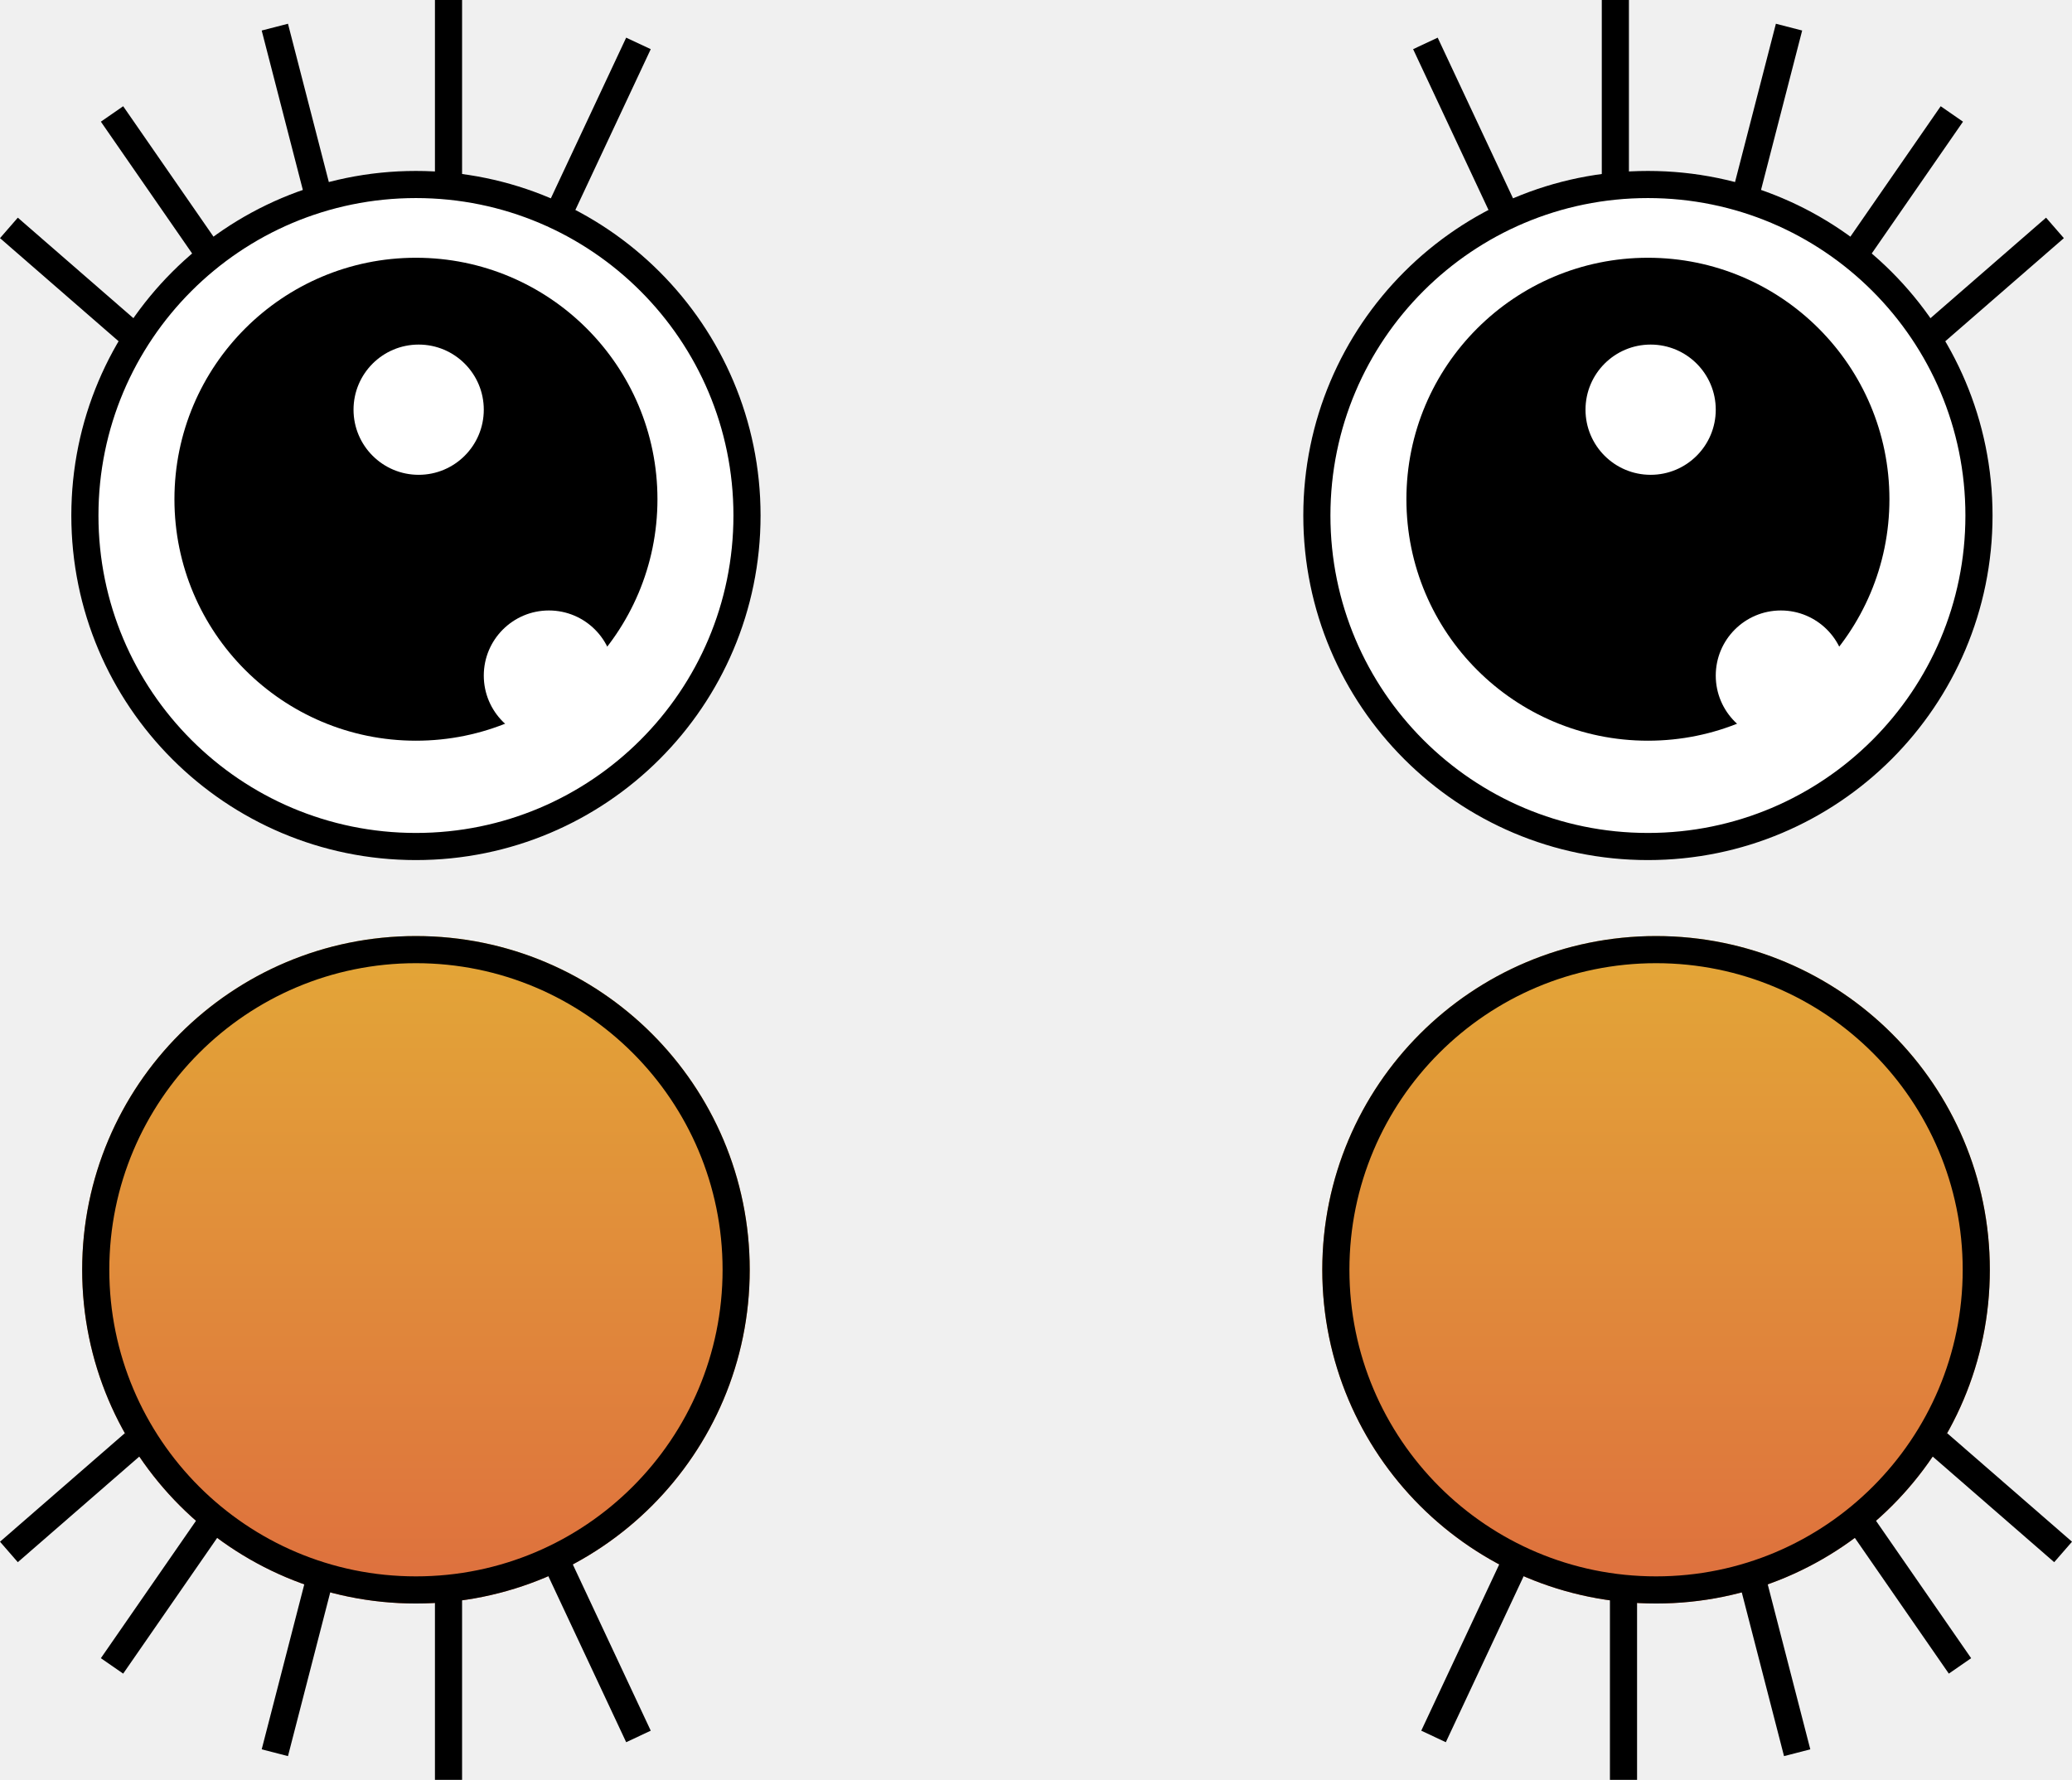
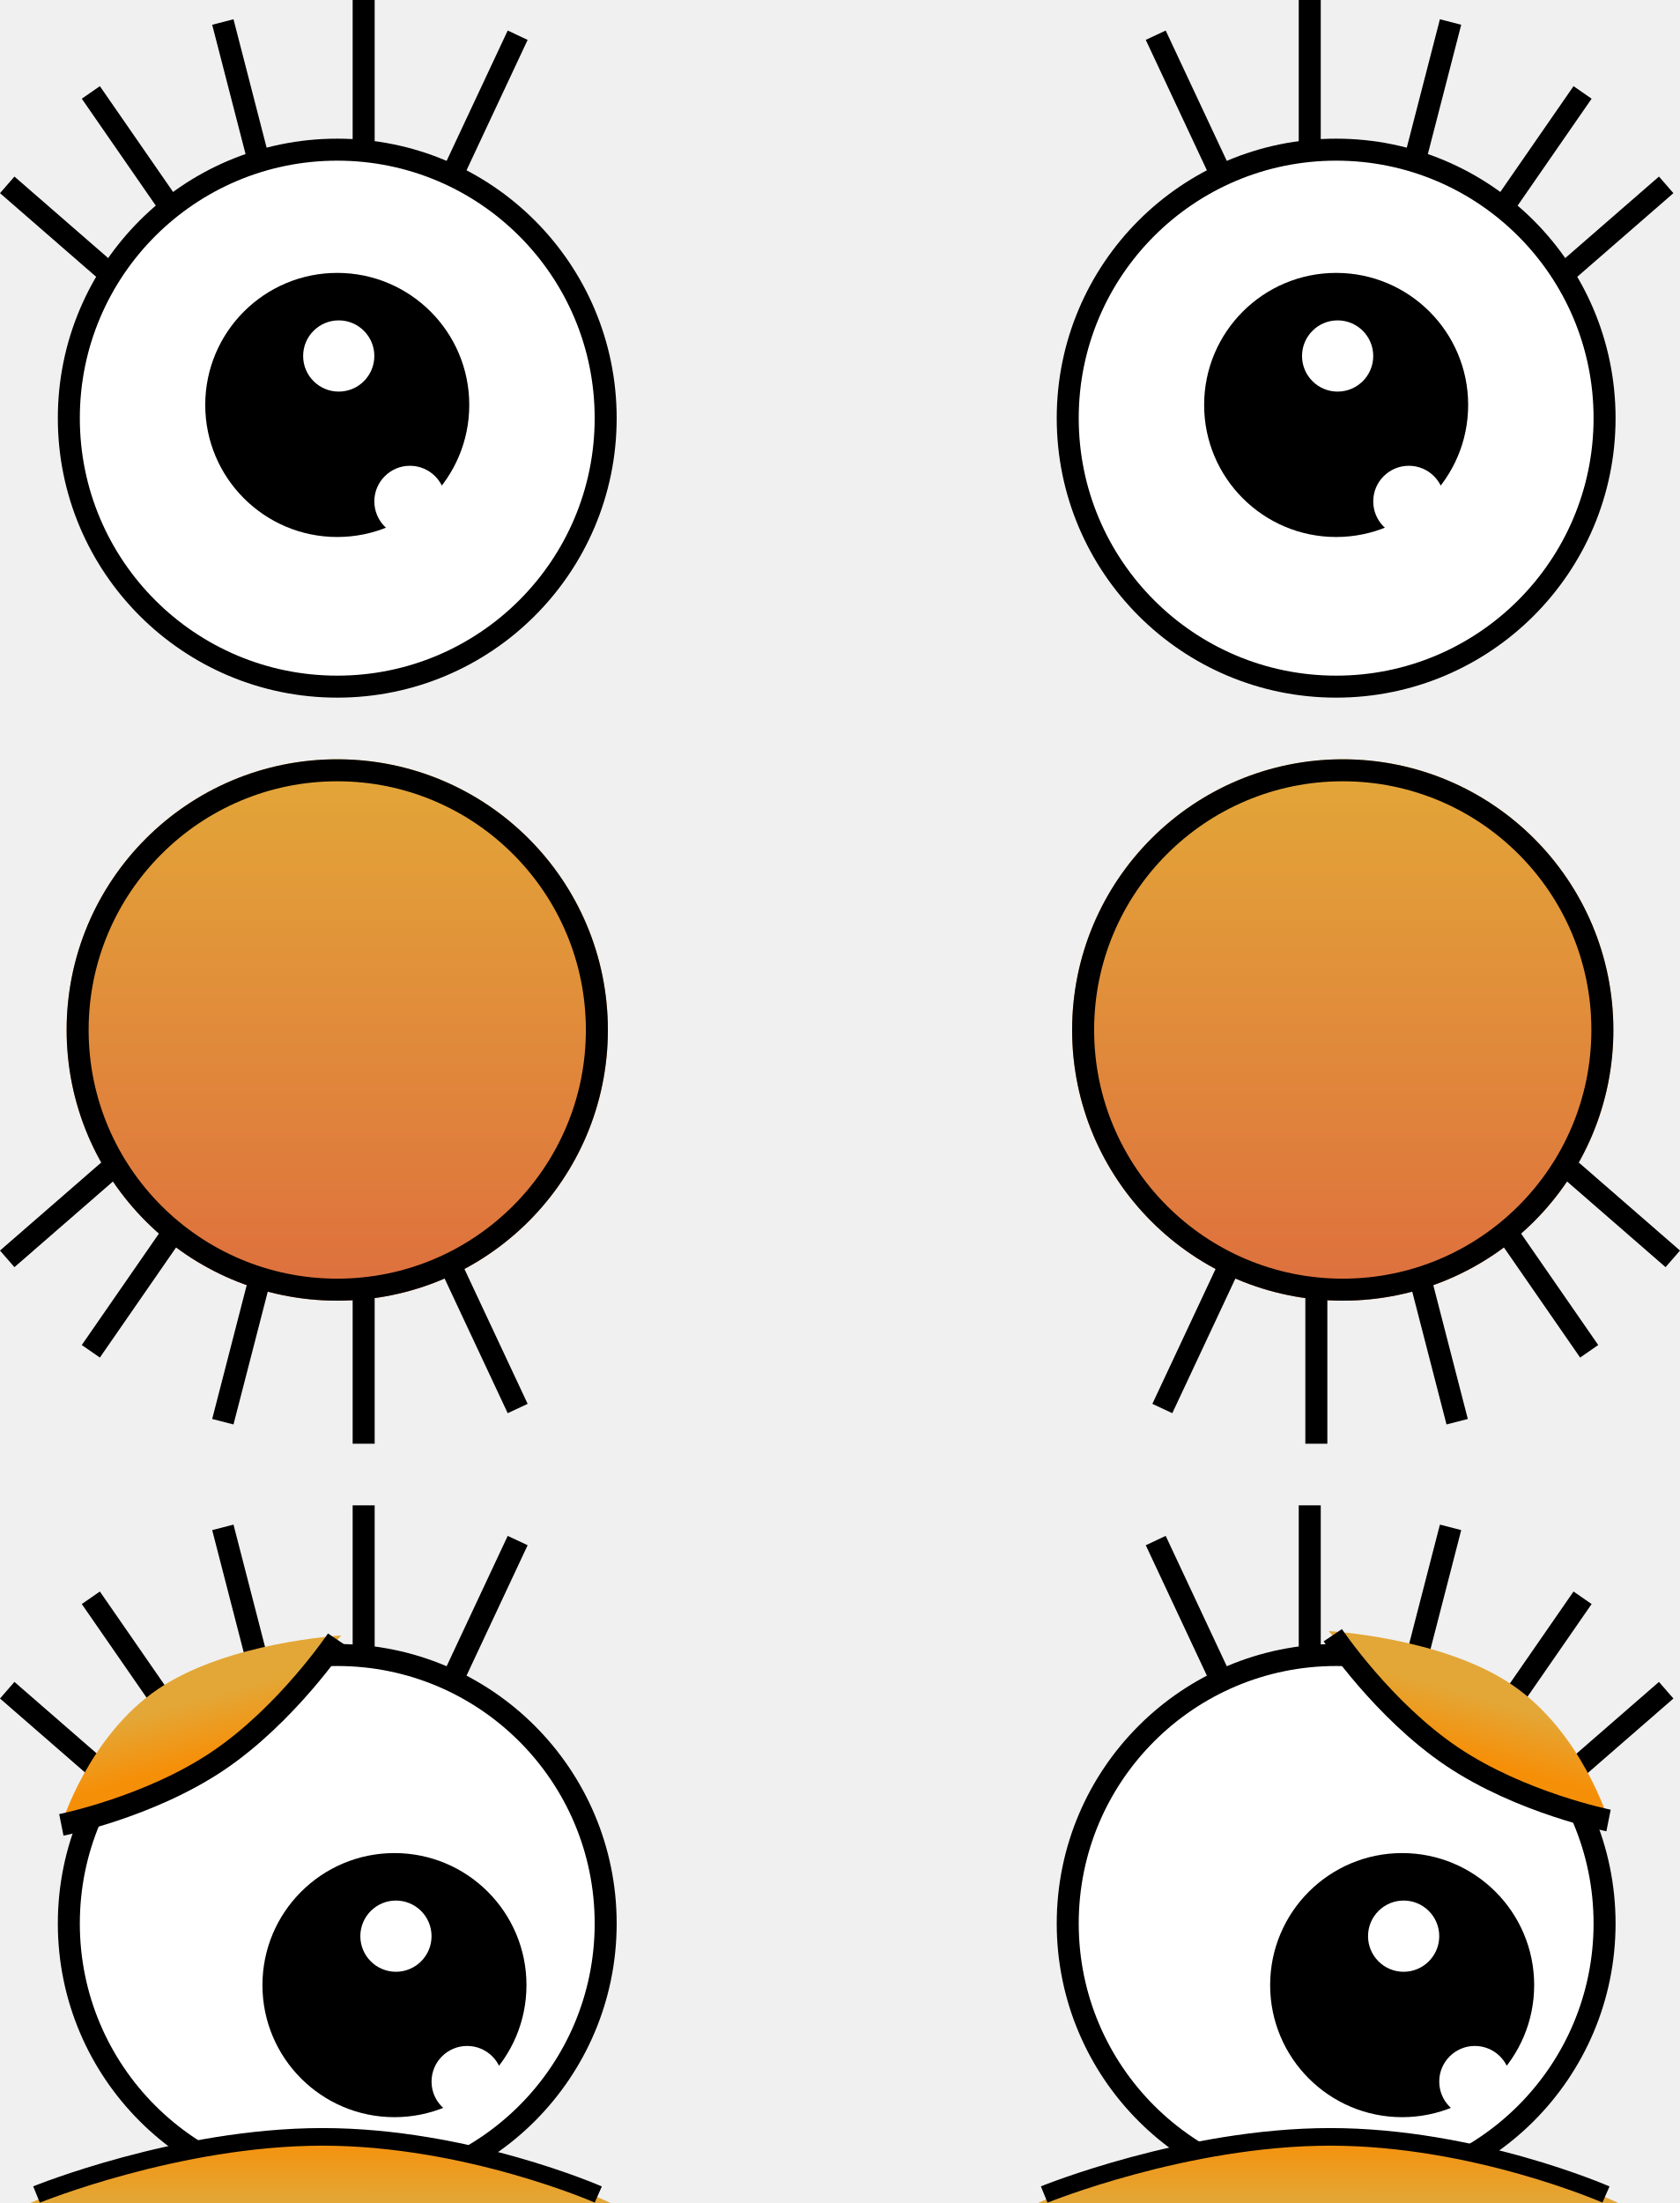
- <svg xmlns="http://www.w3.org/2000/svg" width="381.781" height="328" viewBox="0 0 381.781 328">
+ <svg xmlns="http://www.w3.org/2000/svg" xmlns:xlink="http://www.w3.org/1999/xlink" width="381.781" height="500.5" viewBox="0 0 381.781 500.5">
  <defs>
    <linearGradient id="linear-gradient" x1="0.5" x2="0.5" y2="1" gradientUnits="objectBoundingBox">
      <stop offset="0" stop-color="#e3a737" />
      <stop offset="1" stop-color="#de6f3e" />
    </linearGradient>
+     <linearGradient id="linear-gradient-3" x1="0.525" y1="1" x2="0.528" gradientUnits="objectBoundingBox">
+       <stop offset="0" stop-color="#e3a737" />
+       <stop offset="1" stop-color="#f68f08" />
+     </linearGradient>
+     <linearGradient id="linear-gradient-4" x1="0.618" y1="0.38" x2="0.5" y2="0.663" xlink:href="#linear-gradient-3" />
+     <linearGradient id="linear-gradient-6" x1="0.382" y1="0.38" x2="0.5" y2="0.663" xlink:href="#linear-gradient-3" />
  </defs>
  <g id="eyes-sprite" transform="translate(-1248.859 -363.5)">
    <g id="Eyes" transform="translate(675 -64)">
      <g id="right-eye" transform="translate(196 -4)">
        <g id="right-eyeball" transform="translate(618 463)" fill="#fff" stroke="#000" stroke-width="5">
          <circle cx="63.5" cy="63.5" r="63.5" stroke="none" />
          <circle cx="63.5" cy="63.5" r="61" fill="none" />
        </g>
-         <g id="right-pupil">
-           <circle id="Ellipse_5" data-name="Ellipse 5" cx="44.5" cy="44.5" r="44.5" transform="translate(637 479)" />
-           <circle id="Ellipse_6" data-name="Ellipse 6" cx="12" cy="12" r="12" transform="translate(694 544)" fill="#fff" />
-           <circle id="Ellipse_7" data-name="Ellipse 7" cx="12" cy="12" r="12" transform="translate(670 495)" fill="#fff" />
+         <g id="right-pupil" transform="translate(14.5 14.5)">
+           <circle id="Ellipse_5" data-name="Ellipse 5" cx="30" cy="30" r="30" transform="translate(637 479)" />
+           <circle id="Ellipse_6" data-name="Ellipse 6" cx="8.09" cy="8.09" r="8.09" transform="translate(675.427 522.82)" fill="#fff" />
+           <circle id="Ellipse_7" data-name="Ellipse 7" cx="8.09" cy="8.09" r="8.09" transform="translate(659.247 489.787)" fill="#fff" />
        </g>
        <g id="right-brow" transform="translate(640.5 431.5)">
          <line id="Line_4" data-name="Line 4" y1="34" transform="translate(35)" fill="none" stroke="#000" stroke-width="5" />
          <line id="Line_5" data-name="Line 5" x1="15" y1="32" transform="translate(0 8)" fill="none" stroke="#000" stroke-width="5" />
          <line id="Line_7" data-name="Line 7" y1="31" x2="8" transform="translate(59 5)" fill="none" stroke="#000" stroke-width="5" />
          <line id="Line_8" data-name="Line 8" y1="26" x2="18" transform="translate(79 21)" fill="none" stroke="#000" stroke-width="5" />
          <line id="Line_9" data-name="Line 9" y1="20" x2="23" transform="translate(93 42)" fill="none" stroke="#000" stroke-width="5" />
        </g>
      </g>
      <g id="left-eye" transform="translate(-31 -4)">
        <g id="left-eyeball" transform="translate(618 463)" fill="#fff" stroke="#000" stroke-width="5">
          <circle cx="63.5" cy="63.5" r="63.5" stroke="none" />
          <circle cx="63.5" cy="63.5" r="61" fill="none" />
        </g>
-         <g id="left-pupil">
-           <circle id="Ellipse_5-2" data-name="Ellipse 5" cx="44.5" cy="44.5" r="44.5" transform="translate(637 479)" />
-           <circle id="Ellipse_6-2" data-name="Ellipse 6" cx="12" cy="12" r="12" transform="translate(694 544)" fill="#fff" />
-           <circle id="Ellipse_7-2" data-name="Ellipse 7" cx="12" cy="12" r="12" transform="translate(670 495)" fill="#fff" />
+         <g id="left-pupil" transform="translate(14.5 14.5)">
+           <circle id="Ellipse_5-2" data-name="Ellipse 5" cx="30" cy="30" r="30" transform="translate(637 479)" />
+           <circle id="Ellipse_6-2" data-name="Ellipse 6" cx="8.09" cy="8.09" r="8.09" transform="translate(675.427 522.82)" fill="#fff" />
+           <circle id="Ellipse_7-2" data-name="Ellipse 7" cx="8.09" cy="8.09" r="8.09" transform="translate(659.247 489.787)" fill="#fff" />
        </g>
        <g id="left-brow" transform="translate(-165 77)">
          <line id="Line_4-2" data-name="Line 4" y1="34" transform="translate(852.5 354.5)" fill="none" stroke="#000" stroke-width="5" />
          <line id="Line_5-2" data-name="Line 5" y1="32" x2="15" transform="translate(872.5 362.5)" fill="none" stroke="#000" stroke-width="5" />
          <line id="Line_7-2" data-name="Line 7" x1="8" y1="31" transform="translate(820.5 359.5)" fill="none" stroke="#000" stroke-width="5" />
          <line id="Line_8-2" data-name="Line 8" x1="18" y1="26" transform="translate(790.5 375.5)" fill="none" stroke="#000" stroke-width="5" />
          <line id="Line_9-2" data-name="Line 9" x1="23" y1="20" transform="translate(771.5 396.5)" fill="none" stroke="#000" stroke-width="5" />
        </g>
      </g>
    </g>
    <g id="closed-eyes" transform="translate(479 150)">
      <g id="left-eye-closed">
        <g id="left-eye-lid" transform="translate(785 386)" stroke="#000" stroke-width="5" fill="url(#linear-gradient)">
          <circle cx="61.5" cy="61.5" r="61.5" stroke="none" />
          <circle cx="61.5" cy="61.5" r="59" fill="none" />
        </g>
        <g id="left-brow-closed" transform="translate(771.5 479.5)">
          <line id="Line_4-3" data-name="Line 4" y2="34" transform="translate(81 28)" fill="none" stroke="#000" stroke-width="5" />
          <line id="Line_5-3" data-name="Line 5" x2="15" y2="32" transform="translate(101 22)" fill="none" stroke="#000" stroke-width="5" />
          <line id="Line_7-3" data-name="Line 7" x1="8" y2="31" transform="translate(49 26)" fill="none" stroke="#000" stroke-width="5" />
          <line id="Line_8-3" data-name="Line 8" x1="18" y2="26" transform="translate(19 15)" fill="none" stroke="#000" stroke-width="5" />
          <line id="Line_9-3" data-name="Line 9" x1="23" y2="20" fill="none" stroke="#000" stroke-width="5" />
        </g>
      </g>
      <g id="right-eye-closed" transform="translate(1013.5 386)">
        <g id="left-eye-lid-2" data-name="left-eye-lid" stroke="#000" stroke-width="5" fill="url(#linear-gradient)">
          <circle cx="61.5" cy="61.5" r="61.5" stroke="none" />
          <circle cx="61.5" cy="61.5" r="59" fill="none" />
        </g>
        <g id="left-brow-closed-2" data-name="left-brow-closed" transform="translate(20.5 93.5)">
          <line id="Line_4-4" data-name="Line 4" y2="34" transform="translate(35 28)" fill="none" stroke="#000" stroke-width="5" />
          <line id="Line_5-4" data-name="Line 5" x1="15" y2="32" transform="translate(0 22)" fill="none" stroke="#000" stroke-width="5" />
          <line id="Line_7-4" data-name="Line 7" x2="8" y2="31" transform="translate(59 26)" fill="none" stroke="#000" stroke-width="5" />
          <line id="Line_8-4" data-name="Line 8" x2="18" y2="26" transform="translate(79 15)" fill="none" stroke="#000" stroke-width="5" />
          <line id="Line_9-4" data-name="Line 9" x2="23" y2="20" transform="translate(93)" fill="none" stroke="#000" stroke-width="5" />
        </g>
      </g>
    </g>
+     <g id="Eyes-2" data-name="Eyes" transform="translate(675 278)">
+       <g id="right-eye-2" data-name="right-eye" transform="translate(196 -4)">
+         <g id="right-eyeball-2" data-name="right-eyeball" transform="translate(618 463)" fill="#fff" stroke="#000" stroke-width="5">
+           <circle cx="63.5" cy="63.5" r="63.5" stroke="none" />
+           <circle cx="63.5" cy="63.5" r="61" fill="none" />
+         </g>
+         <g id="right-brow-2" data-name="right-brow" transform="translate(640.5 431.5)">
+           <line id="Line_4-5" data-name="Line 4" y1="34" transform="translate(35)" fill="none" stroke="#000" stroke-width="5" />
+           <line id="Line_5-5" data-name="Line 5" x1="15" y1="32" transform="translate(0 8)" fill="none" stroke="#000" stroke-width="5" />
+           <line id="Line_7-5" data-name="Line 7" y1="31" x2="8" transform="translate(59 5)" fill="none" stroke="#000" stroke-width="5" />
+           <line id="Line_8-5" data-name="Line 8" y1="26" x2="18" transform="translate(79 21)" fill="none" stroke="#000" stroke-width="5" />
+           <line id="Line_9-5" data-name="Line 9" y1="20" x2="23" transform="translate(93 42)" fill="none" stroke="#000" stroke-width="5" />
+         </g>
+         <g id="left-pupil-2" data-name="left-pupil" transform="translate(29.5 31.5)">
+           <circle id="Ellipse_5-3" data-name="Ellipse 5" cx="30" cy="30" r="30" transform="translate(637 479)" />
+           <circle id="Ellipse_6-3" data-name="Ellipse 6" cx="8.09" cy="8.09" r="8.09" transform="translate(675.427 522.82)" fill="#fff" />
+           <circle id="Ellipse_7-3" data-name="Ellipse 7" cx="8.09" cy="8.09" r="8.09" transform="translate(659.247 489.787)" fill="#fff" />
+         </g>
+         <g id="lower-brow" transform="translate(2)">
+           <path id="Path_61" data-name="Path 61" d="M578.753,586s33.437-15.491,66.406-15.491S710.629,586,710.629,586Z" transform="translate(33 4)" fill="url(#linear-gradient-3)" />
+           <path id="Path_62" data-name="Path 62" d="M1255.156,12125.07s32.151-13.094,65-13.094,62.664,13.094,62.664,13.094" transform="translate(-642 -11537)" fill="none" stroke="#000" stroke-linejoin="round" stroke-width="4" />
+         </g>
+         <g id="upper-brow" transform="translate(679.8 460.071)">
+           <path id="Path_63" data-name="Path 63" d="M587.8,457.071s15.224,17.888,27.123,26.656S651.4,500.095,651.4,500.095s-6.079-20.108-21.979-30.864S587.8,457.071,587.8,457.071Z" transform="translate(-587.8 -457.071)" fill="url(#linear-gradient-4)" />
+           <path id="Path_64" data-name="Path 64" d="M650.464,500.095s-19.875-3.975-35.541-14.5S587.8,458.007,587.8,458.007" transform="translate(-586.864 -457.071)" fill="none" stroke="#000" stroke-width="5" />
+         </g>
+       </g>
+       <g id="left-eye-2" data-name="left-eye" transform="translate(-31 -4)">
+         <g id="left-eyeball-2" data-name="left-eyeball" transform="translate(618 463)" fill="#fff" stroke="#000" stroke-width="5">
+           <circle cx="63.5" cy="63.5" r="63.5" stroke="none" />
+           <circle cx="63.5" cy="63.5" r="61" fill="none" />
+         </g>
+         <g id="left-pupil-3" data-name="left-pupil" transform="translate(27.5 31.5)">
+           <circle id="Ellipse_5-4" data-name="Ellipse 5" cx="30" cy="30" r="30" transform="translate(637 479)" />
+           <circle id="Ellipse_6-4" data-name="Ellipse 6" cx="8.09" cy="8.09" r="8.09" transform="translate(675.427 522.82)" fill="#fff" />
+           <circle id="Ellipse_7-4" data-name="Ellipse 7" cx="8.09" cy="8.09" r="8.09" transform="translate(659.247 489.787)" fill="#fff" />
+         </g>
+         <g id="left-brow-2" data-name="left-brow" transform="translate(-165 77)">
+           <line id="Line_4-6" data-name="Line 4" y1="34" transform="translate(852.5 354.5)" fill="none" stroke="#000" stroke-width="5" />
+           <line id="Line_5-6" data-name="Line 5" y1="32" x2="15" transform="translate(872.5 362.5)" fill="none" stroke="#000" stroke-width="5" />
+           <line id="Line_7-6" data-name="Line 7" x1="8" y1="31" transform="translate(820.5 359.5)" fill="none" stroke="#000" stroke-width="5" />
+           <line id="Line_8-6" data-name="Line 8" x1="18" y1="26" transform="translate(790.5 375.5)" fill="none" stroke="#000" stroke-width="5" />
+           <line id="Line_9-6" data-name="Line 9" x1="23" y1="20" transform="translate(771.5 396.5)" fill="none" stroke="#000" stroke-width="5" />
+         </g>
+         <g id="lower-brow-2" data-name="lower-brow">
+           <path id="Path_61-2" data-name="Path 61" d="M578.753,586s33.437-15.491,66.406-15.491S710.629,586,710.629,586Z" transform="translate(33 4)" fill="url(#linear-gradient-3)" />
+           <path id="Path_62-2" data-name="Path 62" d="M1255.156,12125.07s32.151-13.094,65-13.094,62.664,13.094,62.664,13.094" transform="translate(-642 -11537)" fill="none" stroke="#000" stroke-linejoin="round" stroke-width="4" />
+         </g>
+         <g id="upper-brow-2" data-name="upper-brow" transform="translate(31 4)">
+           <path id="Path_63-2" data-name="Path 63" d="M651.4,457.071s-15.224,17.888-27.123,26.656S587.8,500.095,587.8,500.095s6.079-20.108,21.979-30.864S651.4,457.071,651.4,457.071Z" fill="url(#linear-gradient-6)" />
+           <path id="Path_64-2" data-name="Path 64" d="M587.8,500.095s19.875-3.975,35.541-14.5,27.123-27.591,27.123-27.591" fill="none" stroke="#000" stroke-width="5" />
+         </g>
+       </g>
+     </g>
  </g>
</svg>
